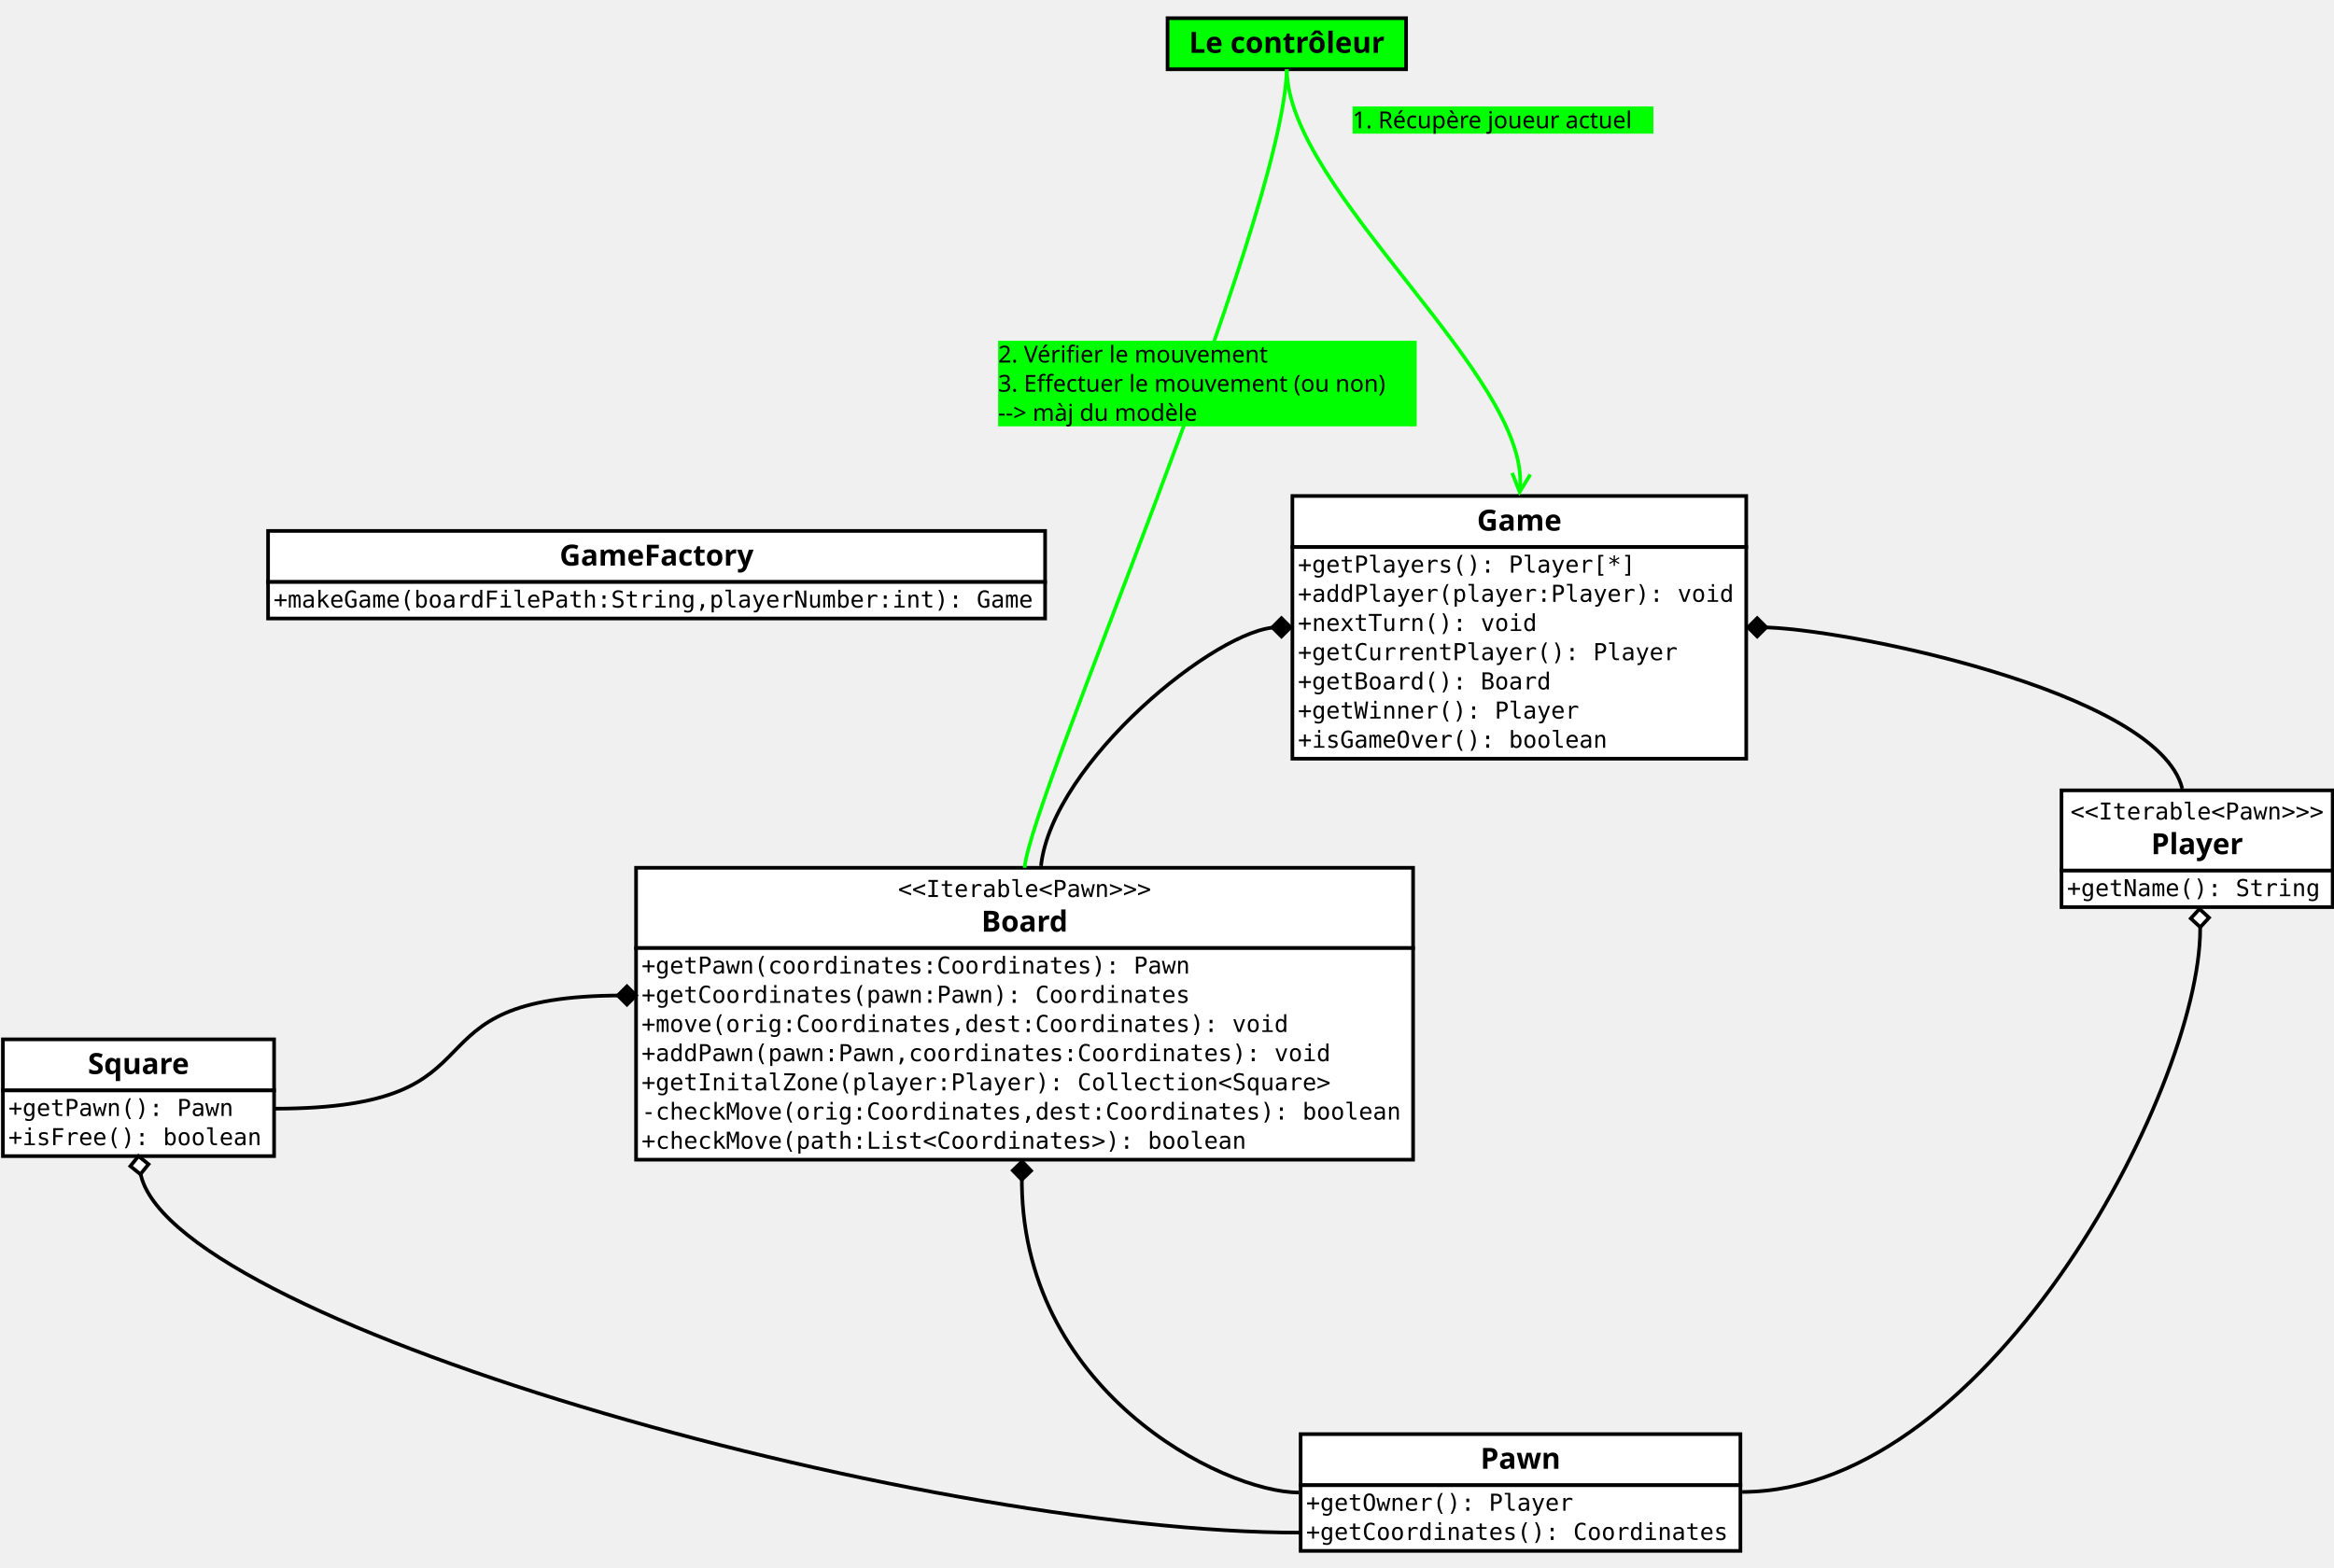
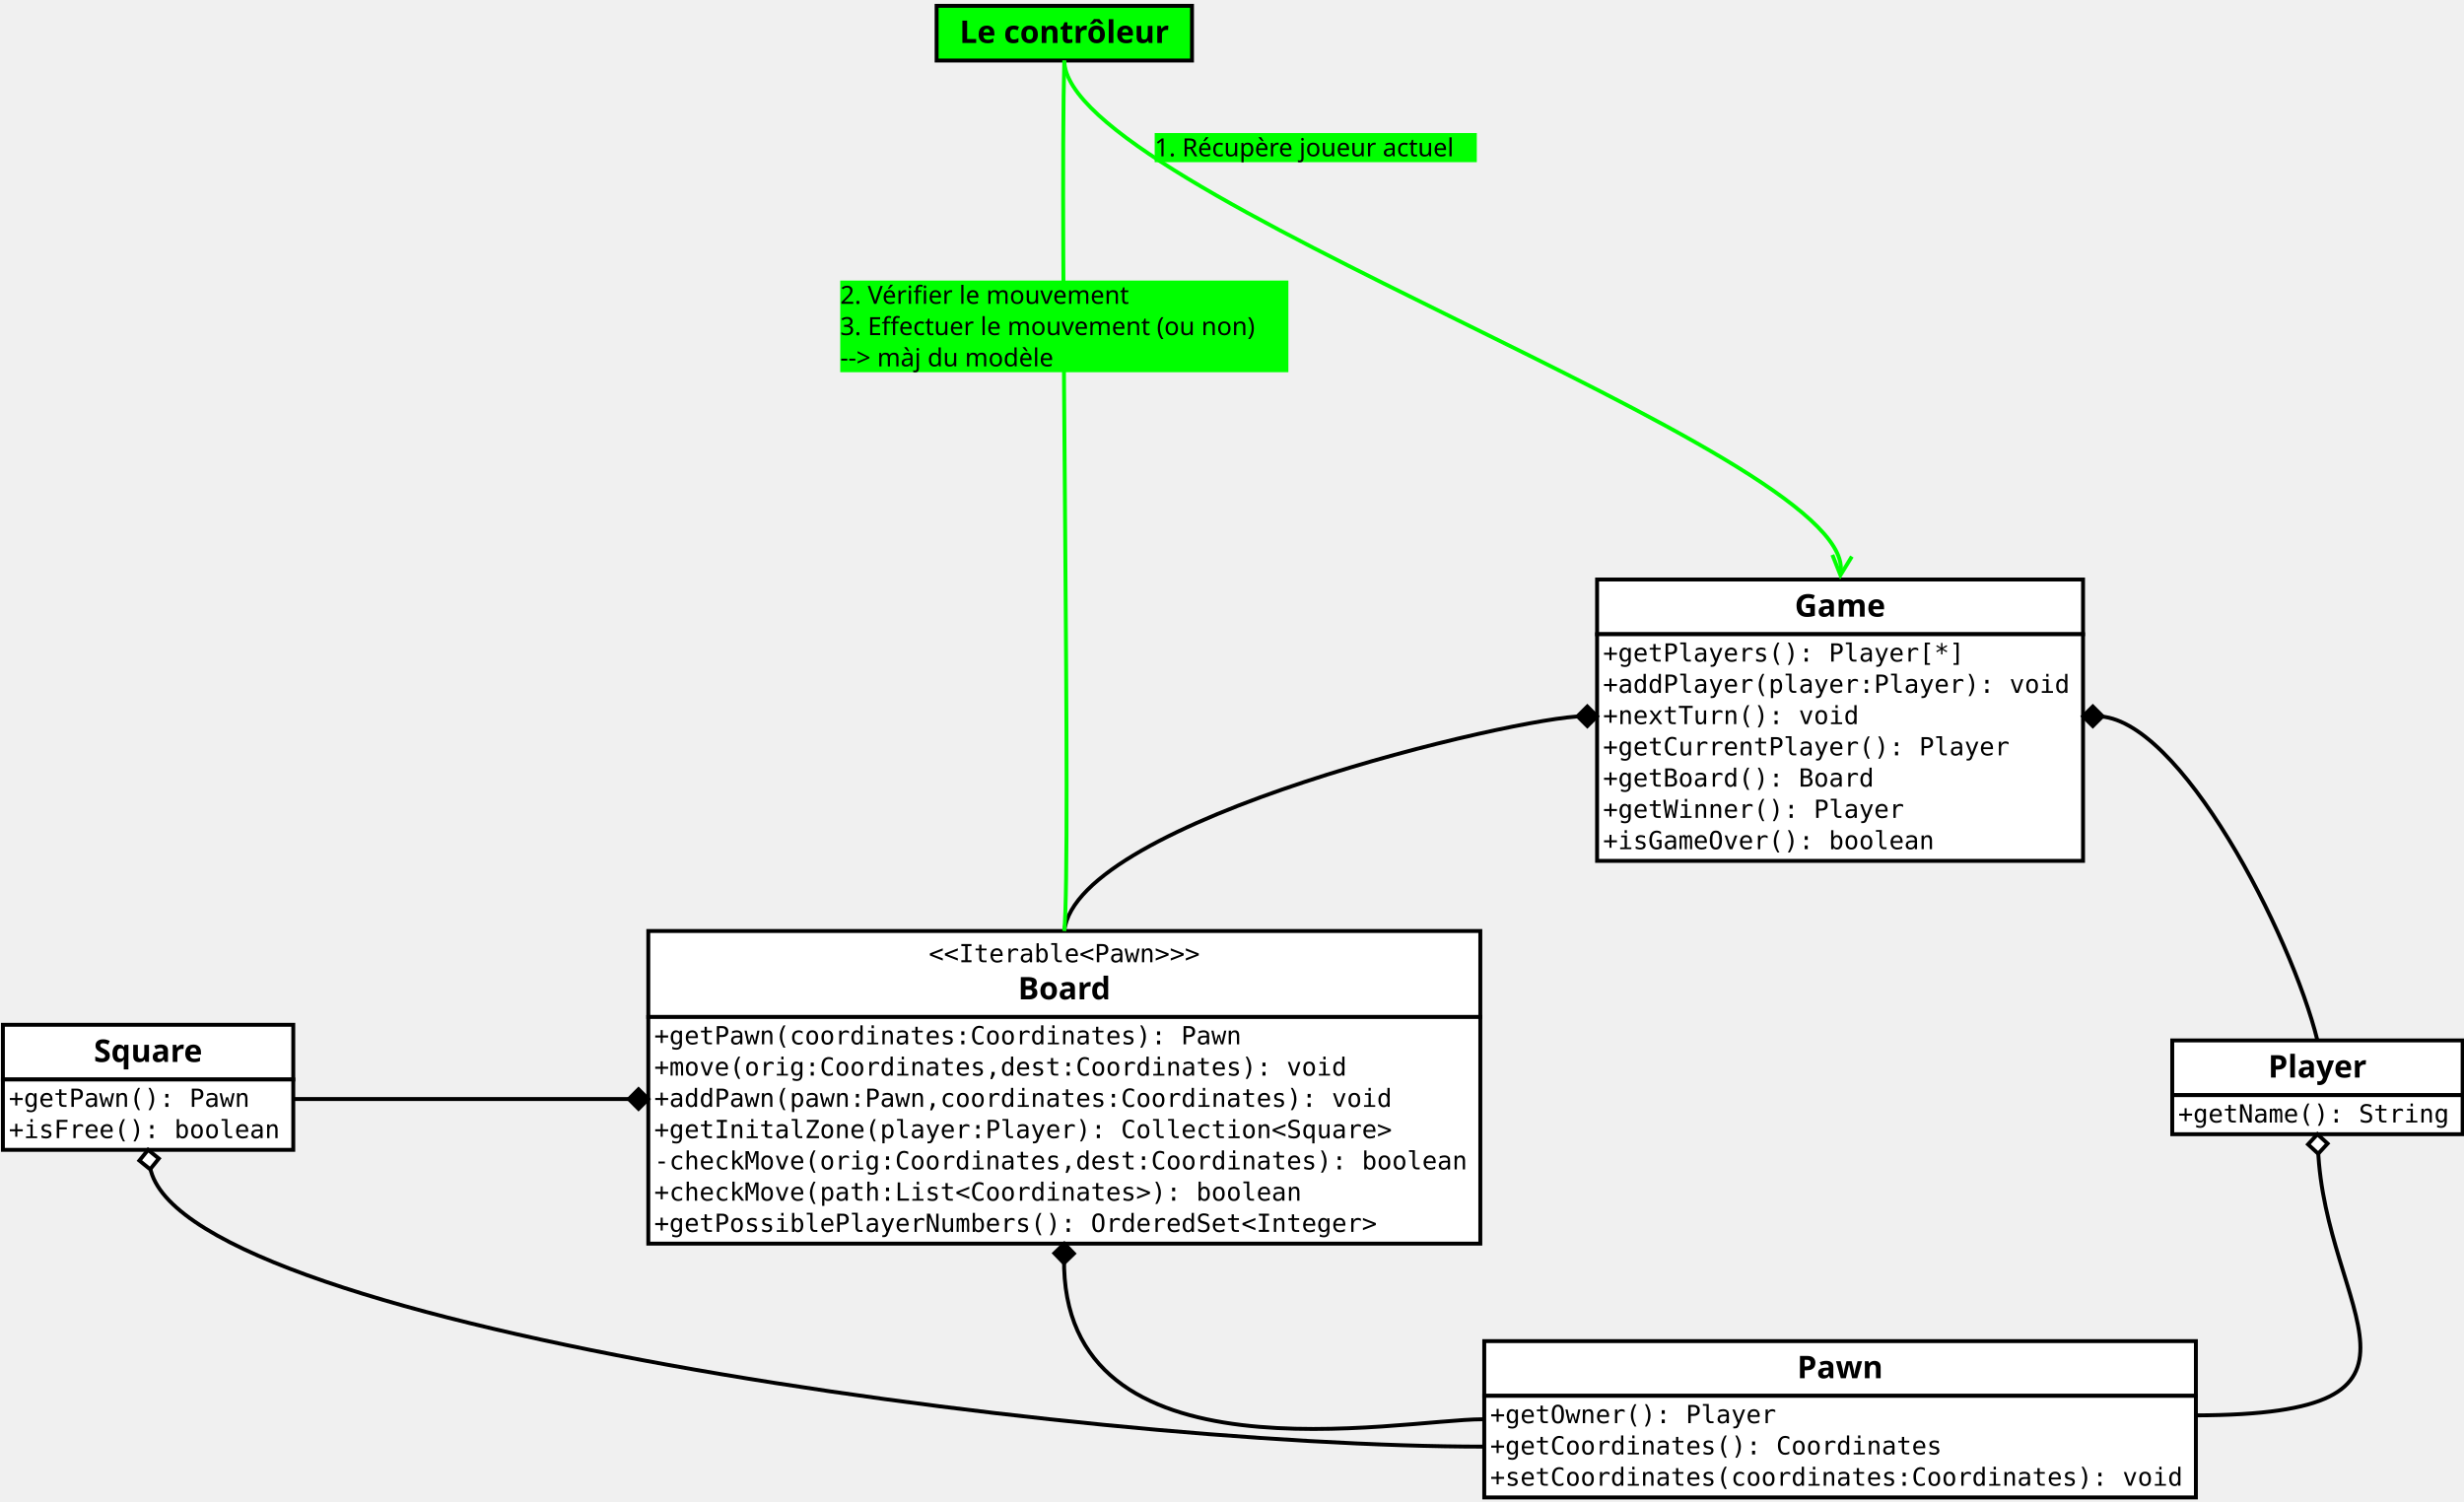
- <svg xmlns="http://www.w3.org/2000/svg" width="64cm" height="43cm" viewBox="-834 -566 1279 843">
+ <svg xmlns="http://www.w3.org/2000/svg" width="64cm" height="39cm" viewBox="-791 -481 1261 766">
  <g>
-     <rect style="fill: #ffffff" x="-485.444" y="-98.496" width="425.8" height="44" />
-     <rect style="fill: none; fill-opacity:0; stroke-width: 2; stroke: #000000" x="-485.444" y="-98.496" width="425.8" height="44" />
-     <text font-size="12.8" style="fill: #000000;text-anchor:middle;font-family:monospace;font-style:normal;font-weight:normal" x="-272.544" y="-82.496">&lt;&lt;Iterable&lt;Pawn&gt;&gt;&gt;</text>
-     <text font-size="16" style="fill: #000000;text-anchor:middle;font-family:sans-serif;font-style:normal;font-weight:700" x="-272.544" y="-63.496">Board</text>
-     <rect style="fill: #ffffff" x="-485.444" y="-54.496" width="425.8" height="116" />
-     <rect style="fill: none; fill-opacity:0; stroke-width: 2; stroke: #000000" x="-485.444" y="-54.496" width="425.8" height="116" />
-     <text font-size="12.8" style="fill: #000000;text-anchor:start;font-family:monospace;font-style:normal;font-weight:normal" x="-482.444" y="-40.496">+getPawn(coordinates:Coordinates): Pawn</text>
-     <text font-size="12.8" style="fill: #000000;text-anchor:start;font-family:monospace;font-style:normal;font-weight:normal" x="-482.444" y="-24.496">+getCoordinates(pawn:Pawn): Coordinates</text>
-     <text font-size="12.8" style="fill: #000000;text-anchor:start;font-family:monospace;font-style:normal;font-weight:normal" x="-482.444" y="-8.496">+move(orig:Coordinates,dest:Coordinates): void</text>
-     <text font-size="12.8" style="fill: #000000;text-anchor:start;font-family:monospace;font-style:normal;font-weight:normal" x="-482.444" y="7.504">+addPawn(pawn:Pawn,coordinates:Coordinates): void</text>
-     <text font-size="12.8" style="fill: #000000;text-anchor:start;font-family:monospace;font-style:normal;font-weight:normal" x="-482.444" y="23.504">+getInitalZone(player:Player): Collection&lt;Square&gt;</text>
-     <text font-size="12.8" style="fill: #000000;text-anchor:start;font-family:monospace;font-style:normal;font-weight:normal" x="-482.444" y="39.504">-checkMove(orig:Coordinates,dest:Coordinates): boolean</text>
-     <text font-size="12.8" style="fill: #000000;text-anchor:start;font-family:monospace;font-style:normal;font-weight:normal" x="-482.444" y="55.504">+checkMove(path:List&lt;Coordinates&gt;): boolean</text>
+     <rect style="fill: #ffffff" x="-459.22" y="-5.736" width="425.8" height="44" />
+     <rect style="fill: none; fill-opacity:0; stroke-width: 2; stroke: #000000" x="-459.22" y="-5.736" width="425.8" height="44" />
+     <text font-size="12.8" style="fill: #000000;text-anchor:middle;font-family:monospace;font-style:normal;font-weight:normal" x="-246.32" y="10.264">&lt;&lt;Iterable&lt;Pawn&gt;&gt;&gt;</text>
+     <text font-size="16" style="fill: #000000;text-anchor:middle;font-family:sans-serif;font-style:normal;font-weight:700" x="-246.32" y="29.264">Board</text>
+     <rect style="fill: #ffffff" x="-459.22" y="38.264" width="425.8" height="116" />
+     <rect style="fill: none; fill-opacity:0; stroke-width: 2; stroke: #000000" x="-459.22" y="38.264" width="425.8" height="116" />
+     <text font-size="12.8" style="fill: #000000;text-anchor:start;font-family:monospace;font-style:normal;font-weight:normal" x="-456.22" y="52.264">+getPawn(coordinates:Coordinates): Pawn</text>
+     <text font-size="12.8" style="fill: #000000;text-anchor:start;font-family:monospace;font-style:normal;font-weight:normal" x="-456.22" y="68.264">+move(orig:Coordinates,dest:Coordinates): void</text>
+     <text font-size="12.8" style="fill: #000000;text-anchor:start;font-family:monospace;font-style:normal;font-weight:normal" x="-456.22" y="84.264">+addPawn(pawn:Pawn,coordinates:Coordinates): void</text>
+     <text font-size="12.8" style="fill: #000000;text-anchor:start;font-family:monospace;font-style:normal;font-weight:normal" x="-456.22" y="100.264">+getInitalZone(player:Player): Collection&lt;Square&gt;</text>
+     <text font-size="12.8" style="fill: #000000;text-anchor:start;font-family:monospace;font-style:normal;font-weight:normal" x="-456.22" y="116.264">-checkMove(orig:Coordinates,dest:Coordinates): boolean</text>
+     <text font-size="12.8" style="fill: #000000;text-anchor:start;font-family:monospace;font-style:normal;font-weight:normal" x="-456.22" y="132.264">+checkMove(path:List&lt;Coordinates&gt;): boolean</text>
+     <text font-size="12.8" style="fill: #000000;text-anchor:start;font-family:monospace;font-style:normal;font-weight:normal" x="-456.22" y="148.264">+getPossiblePlayerNumbers(): OrderedSet&lt;Integer&gt;</text>
  </g>
  <g>
-     <rect style="fill: #ffffff" x="-121.284" y="211.941" width="241" height="28" />
-     <rect style="fill: none; fill-opacity:0; stroke-width: 2; stroke: #000000" x="-121.284" y="211.941" width="241" height="28" />
-     <text font-size="16" style="fill: #000000;text-anchor:middle;font-family:sans-serif;font-style:normal;font-weight:700" x="-0.784" y="230.941">Pawn</text>
-     <rect style="fill: #ffffff" x="-121.284" y="239.941" width="241" height="36" />
-     <rect style="fill: none; fill-opacity:0; stroke-width: 2; stroke: #000000" x="-121.284" y="239.941" width="241" height="36" />
-     <text font-size="12.8" style="fill: #000000;text-anchor:start;font-family:monospace;font-style:normal;font-weight:normal" x="-118.284" y="253.941">+getOwner(): Player</text>
-     <text font-size="12.8" style="fill: #000000;text-anchor:start;font-family:monospace;font-style:normal;font-weight:normal" x="-118.284" y="269.941">+getCoordinates(): Coordinates</text>
+     <rect style="fill: #ffffff" x="-31.408" y="204.158" width="364.2" height="28" />
+     <rect style="fill: none; fill-opacity:0; stroke-width: 2; stroke: #000000" x="-31.408" y="204.158" width="364.2" height="28" />
+     <text font-size="16" style="fill: #000000;text-anchor:middle;font-family:sans-serif;font-style:normal;font-weight:700" x="150.692" y="223.158">Pawn</text>
+     <rect style="fill: #ffffff" x="-31.408" y="232.158" width="364.2" height="52" />
+     <rect style="fill: none; fill-opacity:0; stroke-width: 2; stroke: #000000" x="-31.408" y="232.158" width="364.2" height="52" />
+     <text font-size="12.8" style="fill: #000000;text-anchor:start;font-family:monospace;font-style:normal;font-weight:normal" x="-28.408" y="246.158">+getOwner(): Player</text>
+     <text font-size="12.8" style="fill: #000000;text-anchor:start;font-family:monospace;font-style:normal;font-weight:normal" x="-28.408" y="262.158">+getCoordinates(): Coordinates</text>
+     <text font-size="12.8" style="fill: #000000;text-anchor:start;font-family:monospace;font-style:normal;font-weight:normal" x="-28.408" y="278.158">+setCoordinates(coordinates:Coordinates): void</text>
  </g>
  <g>
-     <rect style="fill: #ffffff" x="295.666" y="-140.937" width="148.6" height="44" />
-     <rect style="fill: none; fill-opacity:0; stroke-width: 2; stroke: #000000" x="295.666" y="-140.937" width="148.6" height="44" />
-     <text font-size="12.8" style="fill: #000000;text-anchor:middle;font-family:monospace;font-style:normal;font-weight:normal" x="369.966" y="-124.937">&lt;&lt;Iterable&lt;Pawn&gt;&gt;&gt;</text>
-     <text font-size="16" style="fill: #000000;text-anchor:middle;font-family:sans-serif;font-style:normal;font-weight:700" x="369.966" y="-105.937">Player</text>
-     <rect style="fill: #ffffff" x="295.666" y="-96.937" width="148.6" height="20" />
-     <rect style="fill: none; fill-opacity:0; stroke-width: 2; stroke: #000000" x="295.666" y="-96.937" width="148.6" height="20" />
-     <text font-size="12.8" style="fill: #000000;text-anchor:start;font-family:monospace;font-style:normal;font-weight:normal" x="298.666" y="-82.937">+getName(): String</text>
+     <rect style="fill: #ffffff" x="320.69" y="50.264" width="148.6" height="28" />
+     <rect style="fill: none; fill-opacity:0; stroke-width: 2; stroke: #000000" x="320.69" y="50.264" width="148.6" height="28" />
+     <text font-size="16" style="fill: #000000;text-anchor:middle;font-family:sans-serif;font-style:normal;font-weight:700" x="394.99" y="69.264">Player</text>
+     <rect style="fill: #ffffff" x="320.69" y="78.264" width="148.6" height="20" />
+     <rect style="fill: none; fill-opacity:0; stroke-width: 2; stroke: #000000" x="320.69" y="78.264" width="148.6" height="20" />
+     <text font-size="12.8" style="fill: #000000;text-anchor:start;font-family:monospace;font-style:normal;font-weight:normal" x="323.69" y="92.264">+getName(): String</text>
  </g>
  <g>
-     <rect style="fill: #ffffff" x="-125.786" y="-302.296" width="248.7" height="28" />
-     <rect style="fill: none; fill-opacity:0; stroke-width: 2; stroke: #000000" x="-125.786" y="-302.296" width="248.7" height="28" />
-     <text font-size="16" style="fill: #000000;text-anchor:middle;font-family:sans-serif;font-style:normal;font-weight:700" x="-1.436" y="-283.296">Game</text>
-     <rect style="fill: #ffffff" x="-125.786" y="-274.296" width="248.7" height="116" />
-     <rect style="fill: none; fill-opacity:0; stroke-width: 2; stroke: #000000" x="-125.786" y="-274.296" width="248.7" height="116" />
-     <text font-size="12.8" style="fill: #000000;text-anchor:start;font-family:monospace;font-style:normal;font-weight:normal" x="-122.786" y="-260.296">+getPlayers(): Player[*]</text>
-     <text font-size="12.8" style="fill: #000000;text-anchor:start;font-family:monospace;font-style:normal;font-weight:normal" x="-122.786" y="-244.296">+addPlayer(player:Player): void</text>
-     <text font-size="12.8" style="fill: #000000;text-anchor:start;font-family:monospace;font-style:normal;font-weight:normal" x="-122.786" y="-228.296">+nextTurn(): void</text>
-     <text font-size="12.8" style="fill: #000000;text-anchor:start;font-family:monospace;font-style:normal;font-weight:normal" x="-122.786" y="-212.296">+getCurrentPlayer(): Player</text>
-     <text font-size="12.8" style="fill: #000000;text-anchor:start;font-family:monospace;font-style:normal;font-weight:normal" x="-122.786" y="-196.296">+getBoard(): Board</text>
-     <text font-size="12.8" style="fill: #000000;text-anchor:start;font-family:monospace;font-style:normal;font-weight:normal" x="-122.786" y="-180.296">+getWinner(): Player</text>
-     <text font-size="12.8" style="fill: #000000;text-anchor:start;font-family:monospace;font-style:normal;font-weight:normal" x="-122.786" y="-164.296">+isGameOver(): boolean</text>
+     <rect style="fill: #ffffff" x="26.342" y="-185.626" width="248.7" height="28" />
+     <rect style="fill: none; fill-opacity:0; stroke-width: 2; stroke: #000000" x="26.342" y="-185.626" width="248.7" height="28" />
+     <text font-size="16" style="fill: #000000;text-anchor:middle;font-family:sans-serif;font-style:normal;font-weight:700" x="150.692" y="-166.626">Game</text>
+     <rect style="fill: #ffffff" x="26.342" y="-157.626" width="248.7" height="116" />
+     <rect style="fill: none; fill-opacity:0; stroke-width: 2; stroke: #000000" x="26.342" y="-157.626" width="248.7" height="116" />
+     <text font-size="12.8" style="fill: #000000;text-anchor:start;font-family:monospace;font-style:normal;font-weight:normal" x="29.342" y="-143.626">+getPlayers(): Player[*]</text>
+     <text font-size="12.8" style="fill: #000000;text-anchor:start;font-family:monospace;font-style:normal;font-weight:normal" x="29.342" y="-127.626">+addPlayer(player:Player): void</text>
+     <text font-size="12.8" style="fill: #000000;text-anchor:start;font-family:monospace;font-style:normal;font-weight:normal" x="29.342" y="-111.626">+nextTurn(): void</text>
+     <text font-size="12.8" style="fill: #000000;text-anchor:start;font-family:monospace;font-style:normal;font-weight:normal" x="29.342" y="-95.626">+getCurrentPlayer(): Player</text>
+     <text font-size="12.8" style="fill: #000000;text-anchor:start;font-family:monospace;font-style:normal;font-weight:normal" x="29.342" y="-79.626">+getBoard(): Board</text>
+     <text font-size="12.8" style="fill: #000000;text-anchor:start;font-family:monospace;font-style:normal;font-weight:normal" x="29.342" y="-63.626">+getWinner(): Player</text>
+     <text font-size="12.8" style="fill: #000000;text-anchor:start;font-family:monospace;font-style:normal;font-weight:normal" x="29.342" y="-47.626">+isGameOver(): boolean</text>
  </g>
  <g>
-     <path style="fill: none; fill-opacity:0; stroke-width: 2; stroke: #000000" d="M -133.945 -230.296 C -166.232,-230.296 -257.229,-156.493 -263.555,-99.493" />
-     <polygon style="fill: #000000" points="-126.773,-230.296 -131.773,-225.296 -136.773,-230.296 -131.773,-235.296 " />
-     <polygon style="fill: none; fill-opacity:0; stroke-width: 2; stroke: #000000" points="-126.773,-230.296 -131.773,-225.296 -136.773,-230.296 -131.773,-235.296 " />
+     <path style="fill: none; fill-opacity:0; stroke-width: 2; stroke: #000000" d="M 19.17 -115.626 C -13.117,-115.626 -239.994,-62.736 -246.32,-5.736" />
+     <polygon style="fill: #000000" points="26.342,-115.626 21.342,-110.626 16.342,-115.626 21.342,-120.626 " />
+     <polygon style="fill: none; fill-opacity:0; stroke-width: 2; stroke: #000000" points="26.342,-115.626 21.342,-110.626 16.342,-115.626 21.342,-120.626 " />
  </g>
  <g>
-     <path style="fill: none; fill-opacity:0; stroke-width: 2; stroke: #000000" d="M 371.599 -68.77 C 375.034,15.715 258.318,243.282 120.717,243.632" />
-     <polygon style="fill: #ffffff" points="371.308,-75.935 376.507,-71.142 371.714,-65.944 366.515,-70.736 " />
-     <polygon style="fill: none; fill-opacity:0; stroke-width: 2; stroke: #000000" points="371.308,-75.935 376.507,-71.142 371.714,-65.944 366.515,-70.736 " />
+     <path style="fill: none; fill-opacity:0; stroke-width: 2; stroke: #000000" d="M 395.281 105.429 C 398.716,189.914 470.394,241.808 332.792,242.158" />
+     <polygon style="fill: #ffffff" points="394.99,98.264 400.189,103.057 395.396,108.256 390.197,103.463 " />
+     <polygon style="fill: none; fill-opacity:0; stroke-width: 2; stroke: #000000" points="394.99,98.264 400.189,103.057 395.396,108.256 390.197,103.463 " />
  </g>
  <g>
-     <path style="fill: none; fill-opacity:0; stroke-width: 2; stroke: #000000" d="M -274.021 69.668 C -275.999,187.747 -163.904,243.941 -122.279,243.941" />
-     <polygon style="fill: #000000" points="-273.901,62.497 -268.985,67.58 -274.068,72.496 -278.984,67.413 " />
-     <polygon style="fill: none; fill-opacity:0; stroke-width: 2; stroke: #000000" points="-273.901,62.497 -268.985,67.58 -274.068,72.496 -278.984,67.413 " />
+     <path style="fill: none; fill-opacity:0; stroke-width: 2; stroke: #000000" d="M -246.44 161.434 C -248.418,279.514 -74.016,244.158 -32.392,244.158" />
+     <polygon style="fill: #000000" points="-246.32,154.264 -241.404,159.347 -246.487,164.262 -251.403,159.179 " />
+     <polygon style="fill: none; fill-opacity:0; stroke-width: 2; stroke: #000000" points="-246.32,154.264 -241.404,159.347 -246.487,164.262 -251.403,159.179 " />
  </g>
  <g>
-     <path style="fill: none; fill-opacity:0; stroke-width: 2; stroke: #000000" d="M 131.093 -230.296 C 173.307,-230.296 348.562,-195.783 361.834,-141.933" />
-     <polygon style="fill: #000000" points="123.922,-230.296 128.922,-235.296 133.922,-230.296 128.922,-225.296 " />
-     <polygon style="fill: none; fill-opacity:0; stroke-width: 2; stroke: #000000" points="123.922,-230.296 128.922,-235.296 133.922,-230.296 128.922,-225.296 " />
+     <path style="fill: none; fill-opacity:0; stroke-width: 2; stroke: #000000" d="M 282.214 -115.626 C 324.426,-115.626 381.718,-3.586 394.99,50.264" />
+     <polygon style="fill: #000000" points="275.042,-115.626 280.042,-120.626 285.042,-115.626 280.042,-110.626 " />
+     <polygon style="fill: none; fill-opacity:0; stroke-width: 2; stroke: #000000" points="275.042,-115.626 280.042,-120.626 285.042,-115.626 280.042,-110.626 " />
  </g>
  <g>
-     <rect style="fill: #ffffff" x="-687.099" y="-283.144" width="425.8" height="28" />
-     <rect style="fill: none; fill-opacity:0; stroke-width: 2; stroke: #000000" x="-687.099" y="-283.144" width="425.8" height="28" />
-     <text font-size="16" style="fill: #000000;text-anchor:middle;font-family:sans-serif;font-style:normal;font-weight:700" x="-474.199" y="-264.144">GameFactory</text>
-     <rect style="fill: #ffffff" x="-687.099" y="-255.144" width="425.8" height="20" />
-     <rect style="fill: none; fill-opacity:0; stroke-width: 2; stroke: #000000" x="-687.099" y="-255.144" width="425.8" height="20" />
-     <text font-size="12.8" style="fill: #000000;text-anchor:start;font-family:monospace;font-style:normal;font-weight:normal" x="-684.099" y="-241.144">+makeGame(boardFilePath:String,playerNumber:int): Game</text>
+     <rect style="fill: #ffffff" x="-789.512" y="42.264" width="148.6" height="28" />
+     <rect style="fill: none; fill-opacity:0; stroke-width: 2; stroke: #000000" x="-789.512" y="42.264" width="148.6" height="28" />
+     <text font-size="16" style="fill: #000000;text-anchor:middle;font-family:sans-serif;font-style:normal;font-weight:700" x="-715.212" y="61.264">Square</text>
+     <rect style="fill: #ffffff" x="-789.512" y="70.264" width="148.6" height="36" />
+     <rect style="fill: none; fill-opacity:0; stroke-width: 2; stroke: #000000" x="-789.512" y="70.264" width="148.6" height="36" />
+     <text font-size="12.8" style="fill: #000000;text-anchor:start;font-family:monospace;font-style:normal;font-weight:normal" x="-786.512" y="84.264">+getPawn(): Pawn</text>
+     <text font-size="12.8" style="fill: #000000;text-anchor:start;font-family:monospace;font-style:normal;font-weight:normal" x="-786.512" y="100.264">+isFree(): boolean</text>
  </g>
  <g>
-     <rect style="fill: #ffffff" x="-832.405" y="-4.45" width="148.6" height="28" />
-     <rect style="fill: none; fill-opacity:0; stroke-width: 2; stroke: #000000" x="-832.405" y="-4.45" width="148.6" height="28" />
-     <text font-size="16" style="fill: #000000;text-anchor:middle;font-family:sans-serif;font-style:normal;font-weight:700" x="-758.105" y="14.55">Square</text>
-     <rect style="fill: #ffffff" x="-832.405" y="23.55" width="148.6" height="36" />
-     <rect style="fill: none; fill-opacity:0; stroke-width: 2; stroke: #000000" x="-832.405" y="23.55" width="148.6" height="36" />
-     <text font-size="12.8" style="fill: #000000;text-anchor:start;font-family:monospace;font-style:normal;font-weight:normal" x="-829.405" y="37.55">+getPawn(): Pawn</text>
-     <text font-size="12.8" style="fill: #000000;text-anchor:start;font-family:monospace;font-style:normal;font-weight:normal" x="-829.405" y="53.55">+isFree(): boolean</text>
+     <path style="fill: none; fill-opacity:0; stroke-width: 2; stroke: #000000" d="M -466.392 80.264 C -593.292,80.264 -506.84,80.264 -640.912,80.264" />
+     <polygon style="fill: #000000" points="-459.22,80.264 -464.22,85.264 -469.22,80.264 -464.22,75.264 " />
+     <polygon style="fill: none; fill-opacity:0; stroke-width: 2; stroke: #000000" points="-459.22,80.264 -464.22,85.264 -469.22,80.264 -464.22,75.264 " />
  </g>
  <g>
-     <path style="fill: none; fill-opacity:0; stroke-width: 2; stroke: #000000" d="M -492.616 -28.496 C -619.517,-28.496 -549.732,33.55 -683.805,33.55" />
-     <polygon style="fill: #000000" points="-485.444,-28.496 -490.444,-23.496 -495.444,-28.496 -490.444,-33.496 " />
-     <polygon style="fill: none; fill-opacity:0; stroke-width: 2; stroke: #000000" points="-485.444,-28.496 -490.444,-23.496 -495.444,-28.496 -490.444,-33.496 " />
+     <path style="fill: none; fill-opacity:0; stroke-width: 2; stroke: #000000" d="M -714.466 113.396 C -705.946,194.884 -242.832,258.158 -31.408,258.158" />
+     <polygon style="fill: #ffffff" points="-715.212,106.264 -709.719,110.717 -714.172,116.21 -719.665,111.757 " />
+     <polygon style="fill: none; fill-opacity:0; stroke-width: 2; stroke: #000000" points="-715.212,106.264 -709.719,110.717 -714.172,116.21 -719.665,111.757 " />
  </g>
  <g>
-     <path style="fill: none; fill-opacity:0; stroke-width: 2; stroke: #000000" d="M -757.359 66.683 C -748.838,148.17 -332.708,265.941 -121.284,265.941" />
-     <polygon style="fill: #ffffff" points="-758.105,59.55 -752.612,64.003 -757.065,69.496 -762.557,65.043 " />
-     <polygon style="fill: none; fill-opacity:0; stroke-width: 2; stroke: #000000" points="-758.105,59.55 -752.612,64.003 -757.065,69.496 -762.557,65.043 " />
+     <rect style="fill: #00ff00" x="-311.67" y="-479.228" width="130.7" height="28" />
+     <rect style="fill: none; fill-opacity:0; stroke-width: 2; stroke: #000000" x="-311.67" y="-479.228" width="130.7" height="28" />
+     <text font-size="16" style="fill: #000000;text-anchor:middle;font-family:sans-serif;font-style:normal;font-weight:700" x="-246.32" y="-460.228">Le contrôleur</text>
  </g>
  <g>
-     <rect style="fill: #00ff00" x="-194.192" y="-564.197" width="130.7" height="28" />
-     <rect style="fill: none; fill-opacity:0; stroke-width: 2; stroke: #000000" x="-194.192" y="-564.197" width="130.7" height="28" />
-     <text font-size="16" style="fill: #000000;text-anchor:middle;font-family:sans-serif;font-style:normal;font-weight:700" x="-128.842" y="-545.197">Le contrôleur</text>
+     <path style="fill: none; fill-opacity:0; stroke-width: 2; stroke: #00ff00" d="M -246.32 -451.228 C -245.806,-384.534 156.335,-251.286 151.075,-190.082" />
+     <polyline style="fill: none; fill-opacity:0; stroke-width: 2; stroke: #00ff00" points="146.758,-198.246 150.883,-187.854 156.721,-197.389 " />
  </g>
+   <path style="fill: none; fill-opacity:0; stroke-width: 2; stroke: #00ff00" d="M -246.32 -451.228 C -248.736,-365.978 -242.736,-45.675 -246.32,-5.736" />
  <g>
-     <path style="fill: none; fill-opacity:0; stroke-width: 2; stroke: #00ff00" d="M -128.842 -536.197 C -128.329,-469.504 4.208,-367.955 -1.053,-306.752" />
-     <polyline style="fill: none; fill-opacity:0; stroke-width: 2; stroke: #00ff00" points="-5.369,-314.915 -1.244,-304.524 4.594,-314.059 " />
-   </g>
-   <path style="fill: none; fill-opacity:0; stroke-width: 2; stroke: #00ff00" d="M -128.842 -536.197 C -131.259,-450.948 -268.96,-138.435 -272.544,-98.496" />
-   <g>
-     <rect style="fill: #00ff00" x="-92.816" y="-515.8" width="164.85" height="14.9" />
-     <text font-size="12.8" style="fill: #000000;text-anchor:start;font-family:sans-serif;font-style:normal;font-weight:normal" x="-92.816" y="-503.9">
-       <tspan x="-92.816" y="-503.9">1. Récupère joueur actuel</tspan>
+     <rect style="fill: #00ff00" x="-200.072" y="-414.116" width="164.85" height="14.9" />
+     <text font-size="12.8" style="fill: #000000;text-anchor:start;font-family:sans-serif;font-style:normal;font-weight:normal" x="-200.072" y="-402.216">
+       <tspan x="-200.072" y="-402.216">1. Récupère joueur actuel</tspan>
    </text>
  </g>
  <g>
-     <rect style="fill: #00ff00" x="-287.027" y="-387.371" width="229.35" height="46.9" />
-     <text font-size="12.8" style="fill: #000000;text-anchor:start;font-family:sans-serif;font-style:normal;font-weight:normal" x="-287.027" y="-375.471">
-       <tspan x="-287.027" y="-375.471">2. Vérifier le mouvement</tspan>
-       <tspan x="-287.027" y="-359.471">3. Effectuer le mouvement (ou non)</tspan>
-       <tspan x="-287.027" y="-343.471">    --&gt; màj du modèle</tspan>
+     <rect style="fill: #00ff00" x="-360.994" y="-338.62" width="229.35" height="46.9" />
+     <text font-size="12.8" style="fill: #000000;text-anchor:start;font-family:sans-serif;font-style:normal;font-weight:normal" x="-360.994" y="-326.72">
+       <tspan x="-360.994" y="-326.72">2. Vérifier le mouvement</tspan>
+       <tspan x="-360.994" y="-310.72">3. Effectuer le mouvement (ou non)</tspan>
+       <tspan x="-360.994" y="-294.72">    --&gt; màj du modèle</tspan>
    </text>
  </g>
</svg>
